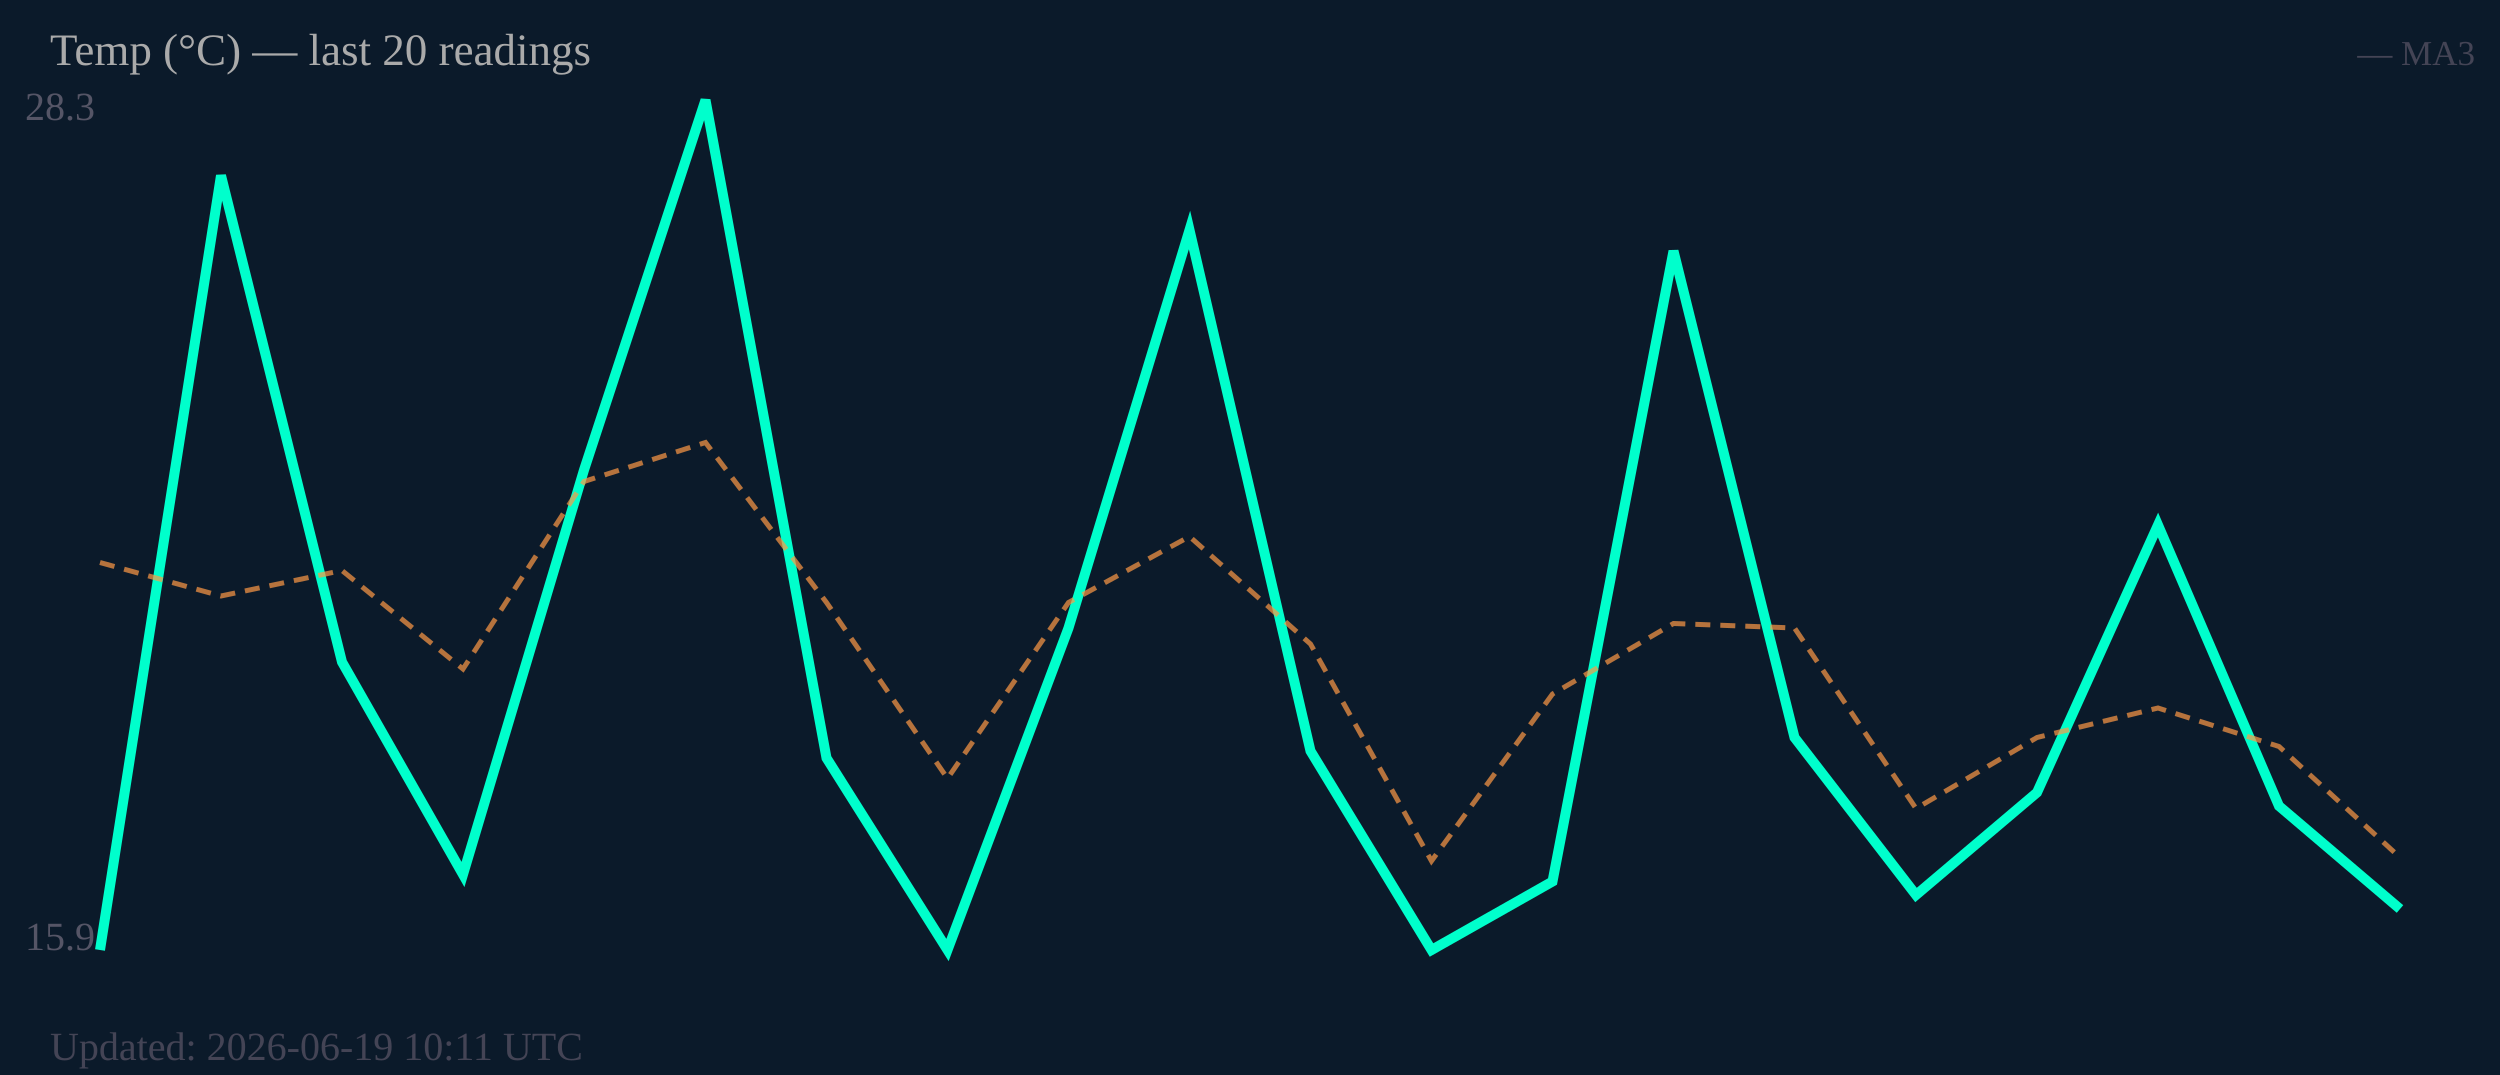
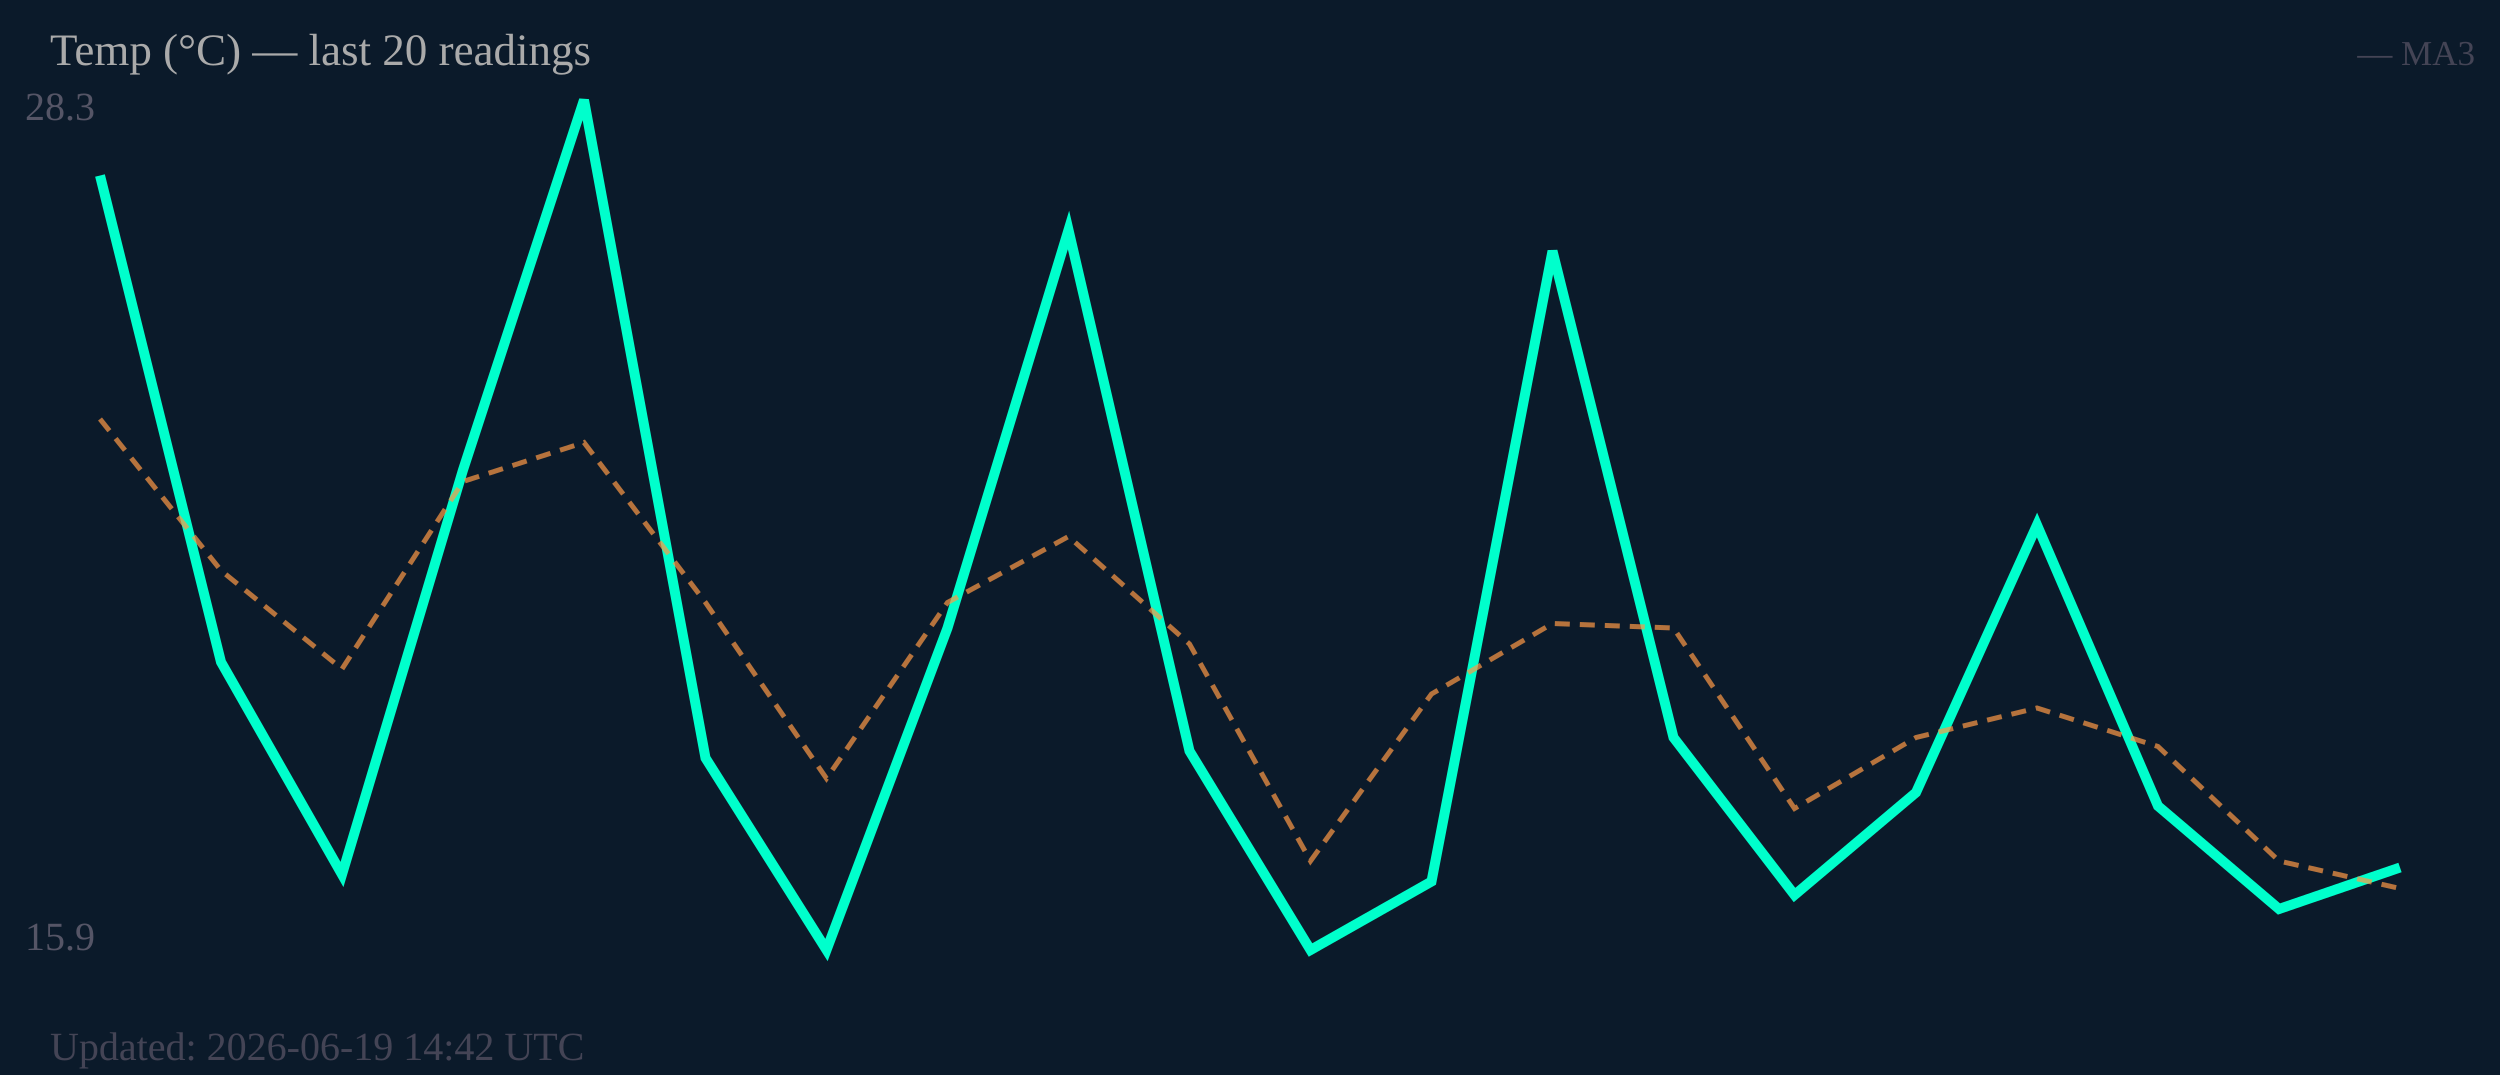
<svg xmlns="http://www.w3.org/2000/svg" width="500" height="215" viewBox="0 0 500 215">
  <rect width="500" height="215" fill="#0b1a2a" />
  <text x="5" y="24" font-size="8" fill="#556">28.3</text>
  <text x="5" y="190" font-size="8" fill="#556">15.9</text>
-   <polyline fill="none" stroke="#00ffcc" stroke-width="2" points="20.0,190.0 44.2,35.1 68.4,132.4 92.6,174.9 116.8,94.0 141.1,20.0 165.3,151.6 189.5,190.0 213.7,125.6 237.9,46.0 262.1,150.2 286.3,190.0 310.5,176.3 334.7,50.2 358.9,147.5 383.2,179.0 407.4,158.5 431.6,105.0 455.8,161.2 480.0,181.8" />
-   <polyline fill="none" stroke="#ff9944" stroke-width="1" stroke-dasharray="3,2" opacity="0.7" points="20.0,112.5 44.2,119.2 68.4,114.1 92.6,133.8 116.8,96.3 141.1,88.5 165.3,120.5 189.5,155.7 213.7,120.5 237.9,107.3 262.1,128.8 286.3,172.2 310.5,138.8 334.7,124.7 358.9,125.6 383.2,161.7 407.4,147.5 431.6,141.6 455.8,149.3 480.0,171.5" />
+   <polyline fill="none" stroke="#00ffcc" stroke-width="2" points="20.0,35.1 44.2,132.4 68.4,174.9 92.6,94.0 116.8,20.0 141.1,151.6 165.3,190.0 189.5,125.6 213.7,46.0 237.9,150.2 262.1,190.0 286.3,176.3 310.5,50.2 334.7,147.5 358.9,179.0 383.2,158.5 407.4,105.0 431.6,161.2 455.8,181.8 480.0,173.5" />
+   <polyline fill="none" stroke="#ff9944" stroke-width="1" stroke-dasharray="3,2" opacity="0.7" points="20.0,83.8 44.2,114.1 68.4,133.8 92.6,96.3 116.8,88.5 141.1,120.5 165.3,155.7 189.5,120.5 213.7,107.3 237.9,128.8 262.1,172.2 286.3,138.8 310.5,124.7 334.7,125.6 358.9,161.7 383.2,147.5 407.4,141.6 431.6,149.3 455.8,172.2 480.0,177.7" />
  <text x="10" y="13" font-size="9" fill="#aaa">Temp (°C) — last 20 readings</text>
  <text x="495" y="13" font-size="7" fill="#445" text-anchor="end">— MA3</text>
-   <text x="10" y="212" font-size="8" fill="#445">Updated: 2026-06-19 10:11 UTC</text>
+   <text x="10" y="212" font-size="8" fill="#445">Updated: 2026-06-19 14:42 UTC</text>
</svg>
